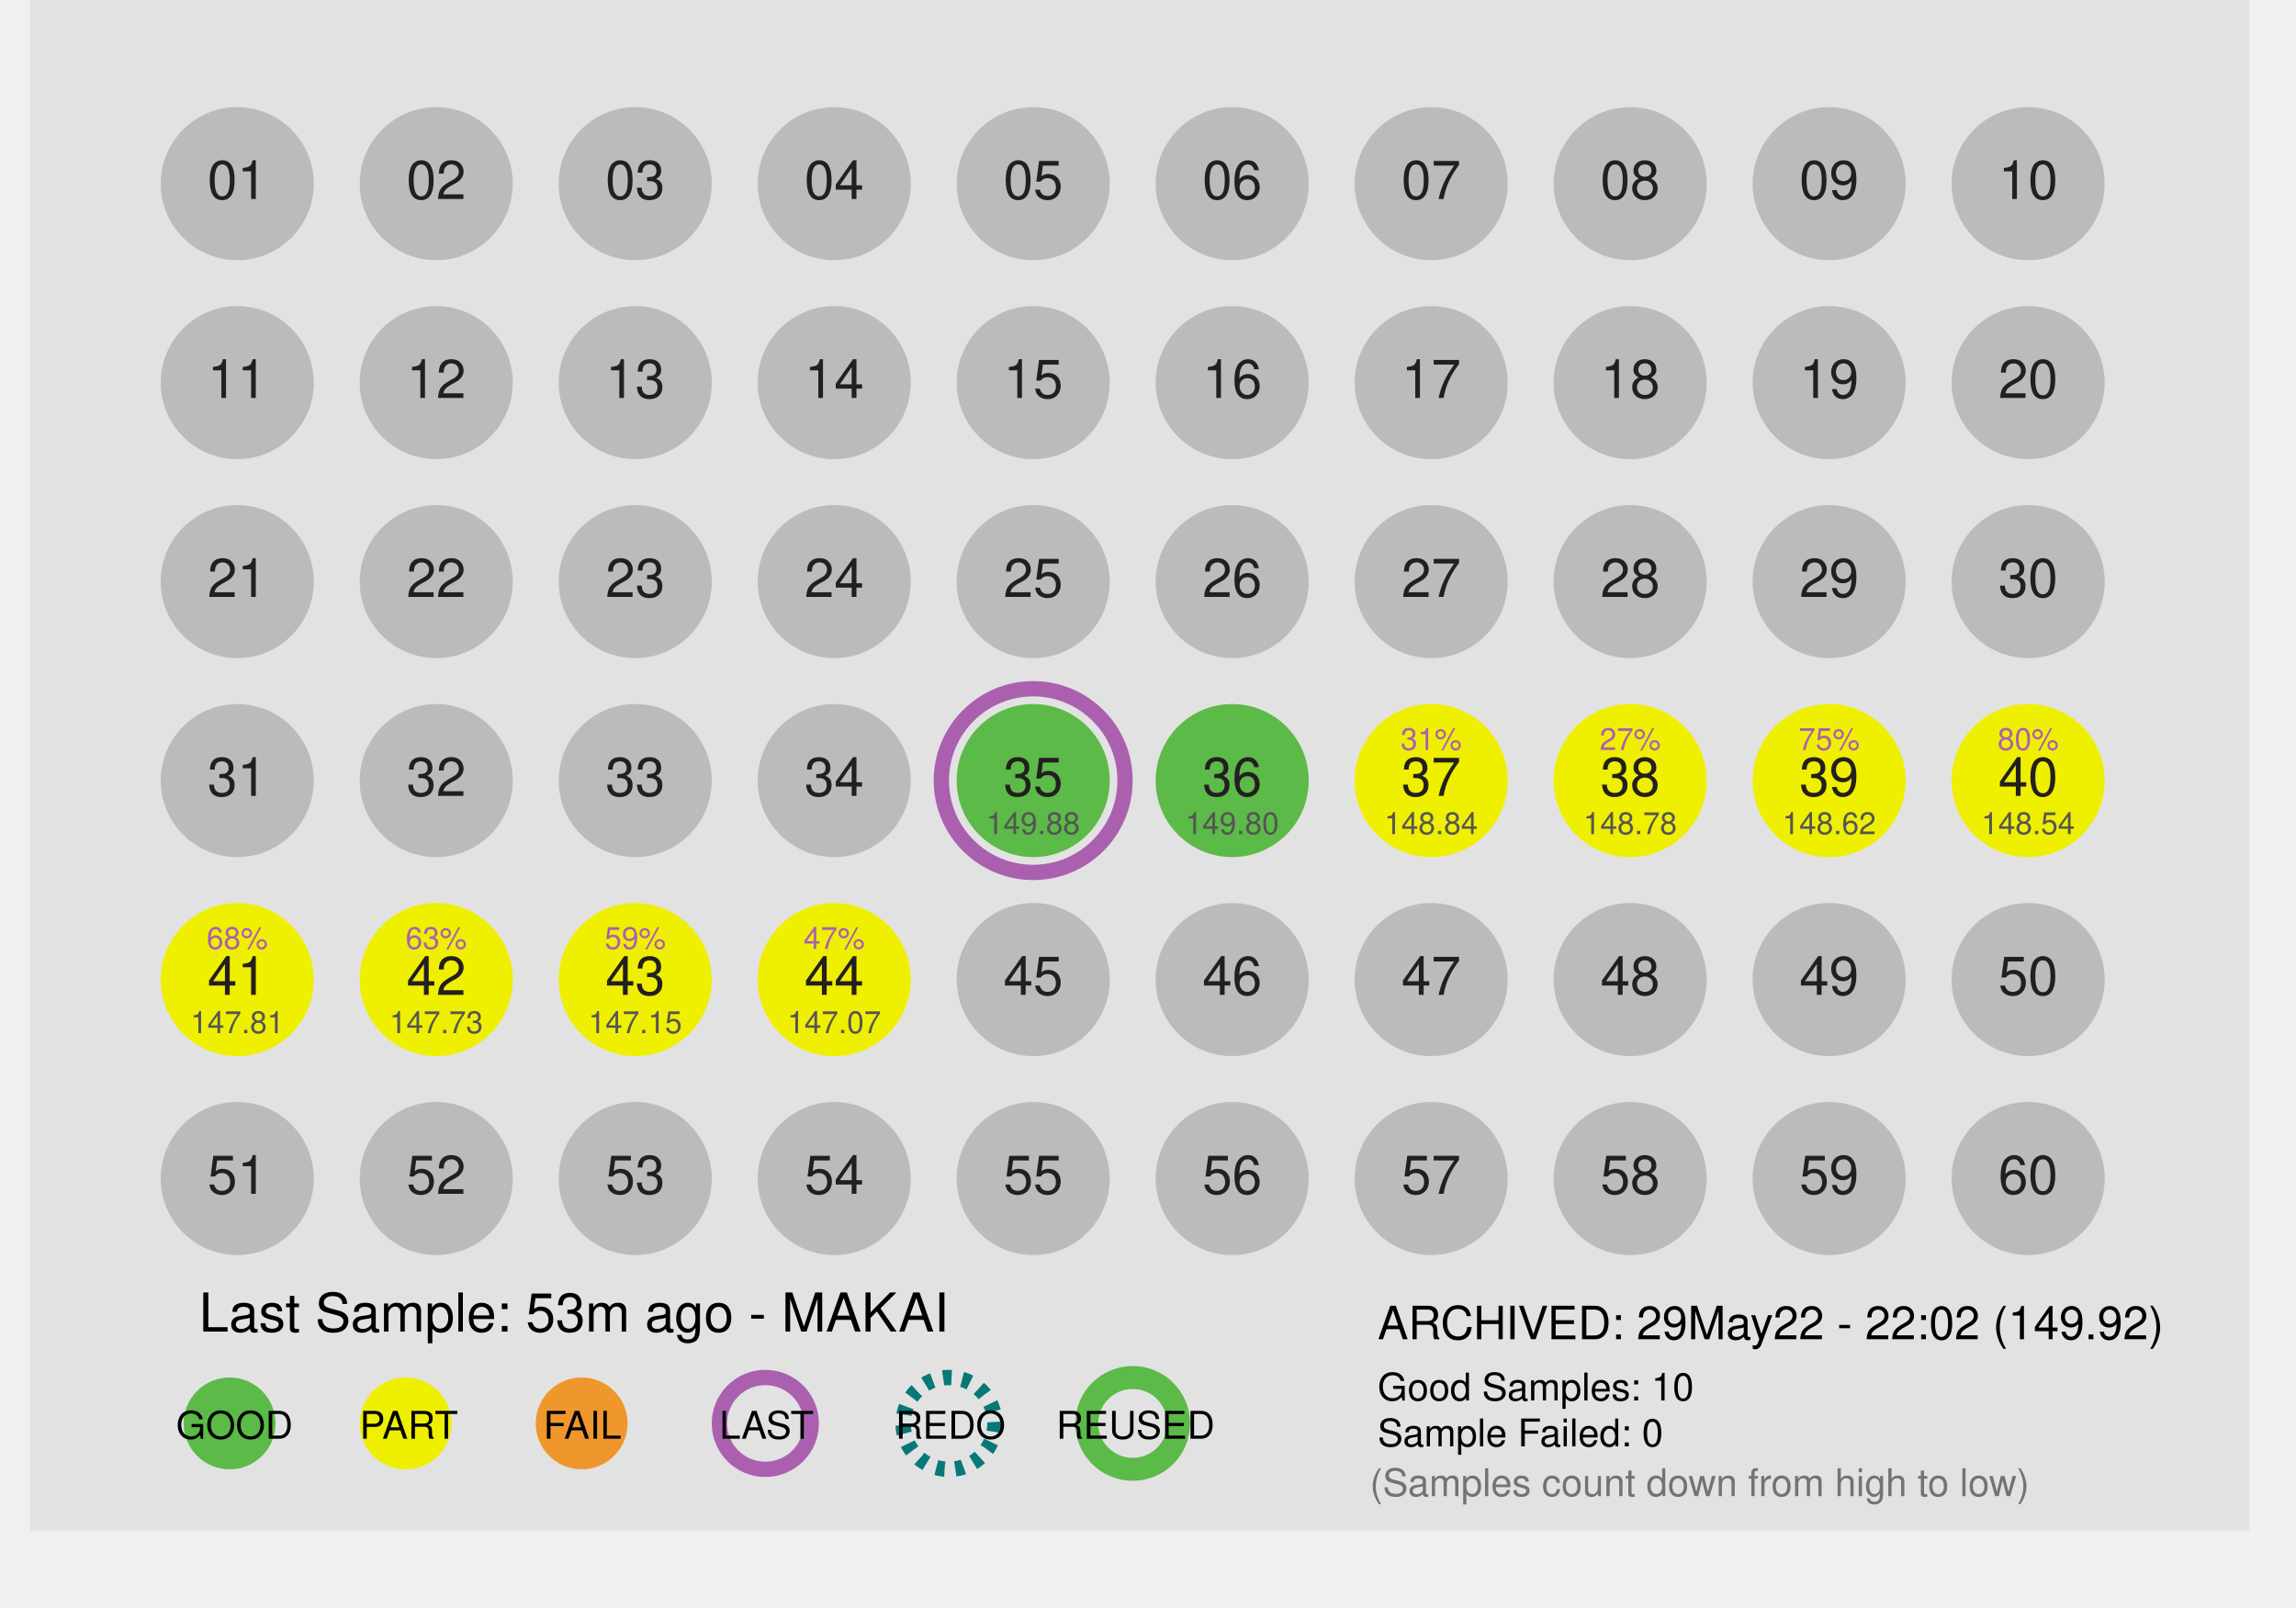
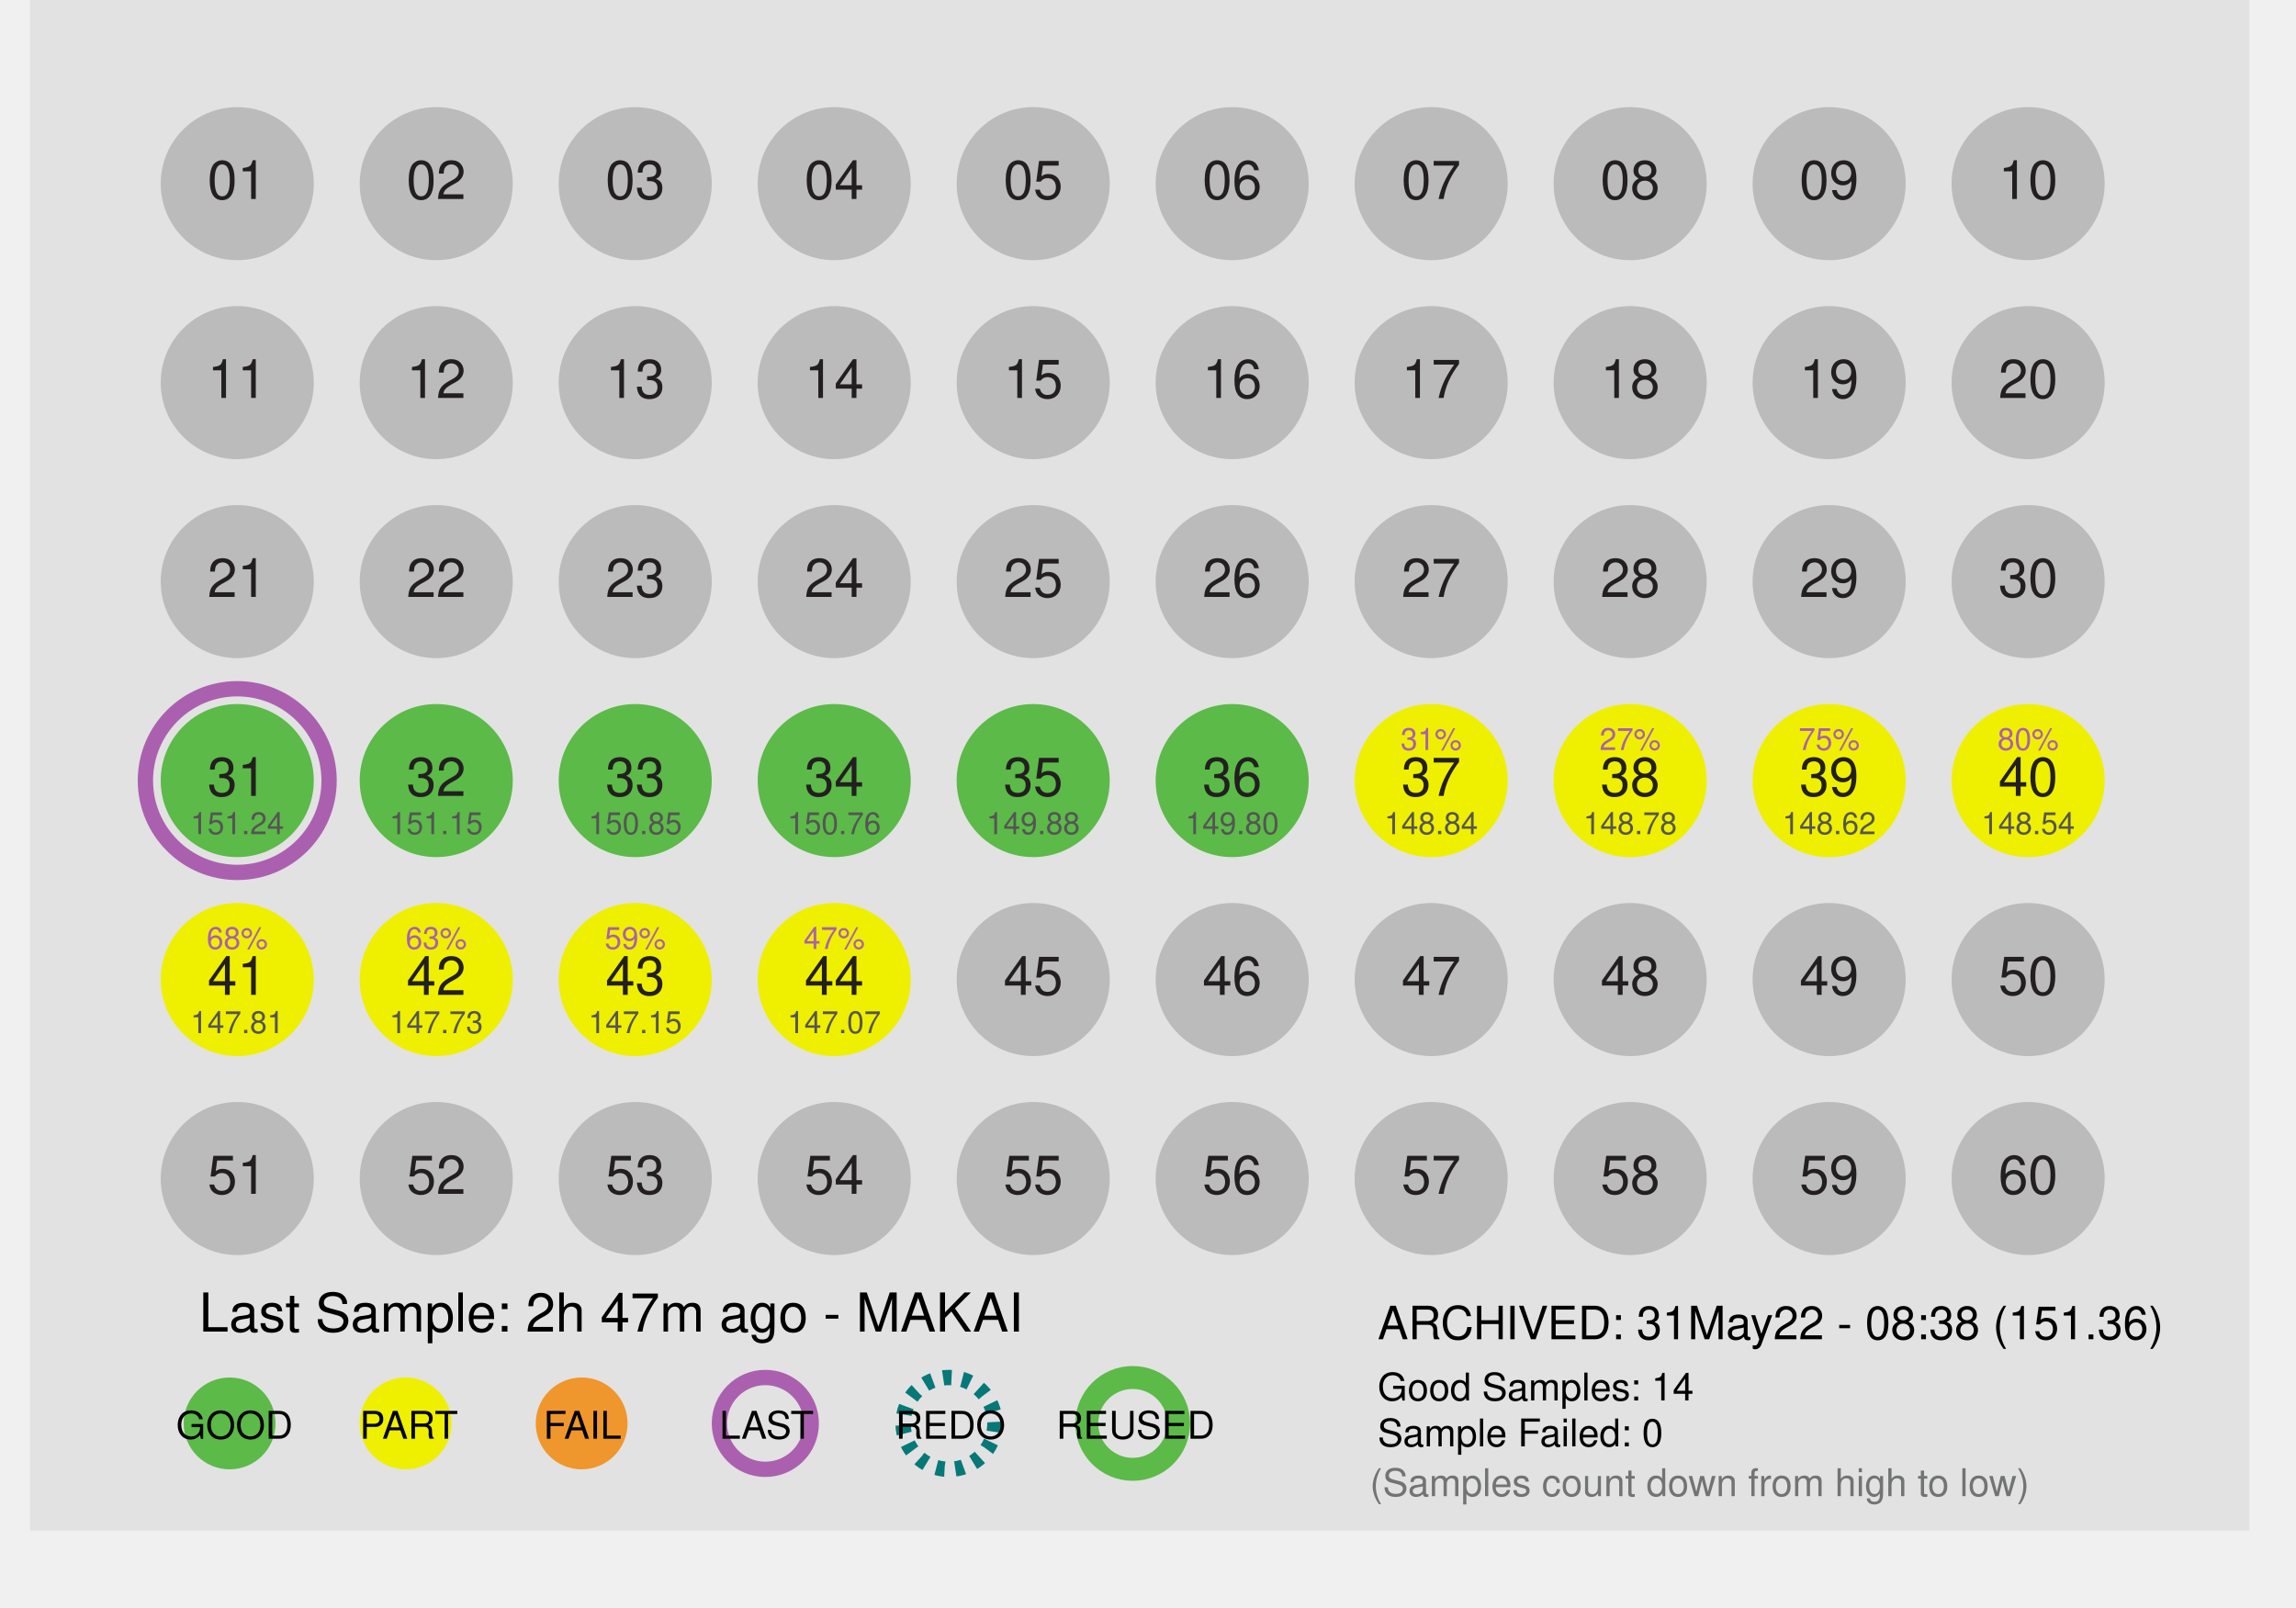
<svg xmlns="http://www.w3.org/2000/svg" id="Layer_1" data-name="Layer 1" x="0px" y="0px" viewBox="0 0 300 210" xml:space="preserve">
  <defs>
    <style>
 .st1 { fill: #dcddde; }
 .st2, .st3 { fill: #fff; }
 .st2 { stroke: #9b509f; }
 .st10, .st2, .st3 { stroke-miterlimit: 10; }
 .st10, .st2 { stroke-width: 2px; }
 .st3 { stroke: #231f20; }
 .st4 { fill: #ef972c; }
 .st5 { fill: #727373; }
 .st6 { fill: #5cba48; }
 .st7, .st8, .st9 { font-size: 7px; }
 .st7, .st8 { fill: #231f20; }
 .te5, .st7, .st9 { font-family: Helvetica; }
 .st8 { font-family: Helvetica-Bold, Helvetica; font-weight: 700; }
 .st9 { fill: #919396; }
 .st10 { fill: none; stroke: #fff; }

 .fill_gray { fill: #bbbbbb; }
 .fill_white { fill: #fff; }
 .stroke_purple { stroke: #ab60af; fill:none; stroke-width: 2px; }
 .stroke_black  { stroke: #000; fill:none; stroke-width: 2px; }
 .stroke_blue  { stroke: #067878; fill:none; stroke-width: 2px; stroke-dasharray:1.1 1.4;}
 .stroke_green  { stroke: #5cba48; fill:none; stroke-width: 3px;}
 .stroke_dash  { stroke-dasharray:1.1 1.4;}
 .stroke_2px { stroke-width: 2px; }
 .stroke_white { fill: none; stroke: #fff; }
 .stroke_none {stroke: none; fill:none};
 .stroke_darkGray { stroke: #231f20; fill: none; stroke-width: 2px;}
 .fill_orange { fill: #ef972c; }
 .fill_yellow { fill: #efef00; }
 .fill_lightgray { fill: #e2e2e2; }
 .thick_orange     { stroke-width:4px; fill:none; stroke: #ef972c; }
 .thick_yellow     { stroke-width:4px; fill:none; stroke: #f7ca0b; }
 .thick_gray       { stroke-width:4px; fill:none; stroke: #bbbbbb; }
 .thick_green      { stroke-width:4px; fill:none; stroke: #5cba48; }
 .fill_green { fill: #5cba48; }
 .font_size4 { font-size: 4px; }
 .font_size5 { font-size: 5px; }
 .font_size6 { font-size: 6px; }
 .font_size7 { font-size: 7px; }
 .font_size9 { font-size: 9px; }
 .fill_red {fill: #e24466; }
 .fill_purple {fill:#ab60af;}
 .fill_darkgray { fill: #555555; }
 .font_helv { font-family: Helvetica; }
 .font_helvBold { font-family: Helvetica-Bold, Helvetica; font-weight: 700; }
 .fill_lightergray { fill: #919396; }
    </style>
  </defs>
  <rect class="fill_lightgray" x="3.91" width="290" height="200" />
  <circle desc="c_big_01" class="stroke_none" cx="31" cy="24" r="12" />
  <circle desc="c_big_02" class="stroke_none" cx="57" cy="24" r="12" />
  <circle desc="c_big_03" class="stroke_none" cx="83" cy="24" r="12" />
  <circle desc="c_big_04" class="stroke_none" cx="109" cy="24" r="12" />
  <circle desc="c_big_05" class="stroke_none" cx="135" cy="24" r="12" />
  <circle desc="c_big_06" class="stroke_none" cx="161" cy="24" r="12" />
  <circle desc="c_big_07" class="stroke_none" cx="187" cy="24" r="12" />
  <circle desc="c_big_08" class="stroke_none" cx="213" cy="24" r="12" />
  <circle desc="c_big_09" class="stroke_none" cx="239" cy="24" r="12" />
  <circle desc="c_big_10" class="stroke_none" cx="265" cy="24" r="12" />
  <circle desc="c_big_11" class="stroke_none" cx="31" cy="50" r="12" />
  <circle desc="c_big_12" class="stroke_none" cx="57" cy="50" r="12" />
  <circle desc="c_big_13" class="stroke_none" cx="83" cy="50" r="12" />
  <circle desc="c_big_14" class="stroke_none" cx="109" cy="50" r="12" />
  <circle desc="c_big_15" class="stroke_none" cx="135" cy="50" r="12" />
  <circle desc="c_big_16" class="stroke_none" cx="161" cy="50" r="12" />
  <circle desc="c_big_17" class="stroke_none" cx="187" cy="50" r="12" />
  <circle desc="c_big_18" class="stroke_none" cx="213" cy="50" r="12" />
  <circle desc="c_big_19" class="stroke_none" cx="239" cy="50" r="12" />
  <circle desc="c_big_20" class="stroke_none" cx="265" cy="50" r="12" />
  <circle desc="c_big_21" class="stroke_none" cx="31" cy="76" r="12" />
  <circle desc="c_big_22" class="stroke_none" cx="57" cy="76" r="12" />
  <circle desc="c_big_23" class="stroke_none" cx="83" cy="76" r="12" />
  <circle desc="c_big_24" class="stroke_none" cx="109" cy="76" r="12" />
  <circle desc="c_big_25" class="stroke_none" cx="135" cy="76" r="12" />
  <circle desc="c_big_26" class="stroke_none" cx="161" cy="76" r="12" />
  <circle desc="c_big_27" class="stroke_none" cx="187" cy="76" r="12" />
  <circle desc="c_big_28" class="stroke_none" cx="213" cy="76" r="12" />
  <circle desc="c_big_29" class="stroke_none" cx="239" cy="76" r="12" />
  <circle desc="c_big_30" class="stroke_none" cx="265" cy="76" r="12" />
-   <circle desc="c_big_31" class="stroke_none" cx="31" cy="102" r="12" />
+   <circle desc="c_big_31" class="stroke_purple" cx="31" cy="102" r="12" />
  <circle desc="c_big_32" class="stroke_none" cx="57" cy="102" r="12" />
  <circle desc="c_big_33" class="stroke_none" cx="83" cy="102" r="12" />
  <circle desc="c_big_34" class="stroke_none" cx="109" cy="102" r="12" />
-   <circle desc="c_big_35" class="stroke_purple" cx="135" cy="102" r="12" />
+   <circle desc="c_big_35" class="stroke_none" cx="135" cy="102" r="12" />
  <circle desc="c_big_36" class="stroke_none" cx="161" cy="102" r="12" />
  <circle desc="c_big_37" class="stroke_none" cx="187" cy="102" r="12" />
  <circle desc="c_big_38" class="stroke_none" cx="213" cy="102" r="12" />
  <circle desc="c_big_39" class="stroke_none" cx="239" cy="102" r="12" />
  <circle desc="c_big_40" class="stroke_none" cx="265" cy="102" r="12" />
  <circle desc="c_big_41" class="stroke_none" cx="31" cy="128" r="12" />
  <circle desc="c_big_42" class="stroke_none" cx="57" cy="128" r="12" />
  <circle desc="c_big_43" class="stroke_none" cx="83" cy="128" r="12" />
  <circle desc="c_big_44" class="stroke_none" cx="109" cy="128" r="12" />
  <circle desc="c_big_45" class="stroke_none" cx="135" cy="128" r="12" />
  <circle desc="c_big_46" class="stroke_none" cx="161" cy="128" r="12" />
  <circle desc="c_big_47" class="stroke_none" cx="187" cy="128" r="12" />
  <circle desc="c_big_48" class="stroke_none" cx="213" cy="128" r="12" />
  <circle desc="c_big_49" class="stroke_none" cx="239" cy="128" r="12" />
  <circle desc="c_big_50" class="stroke_none" cx="265" cy="128" r="12" />
  <circle desc="c_big_51" class="stroke_none" cx="31" cy="154" r="12" />
  <circle desc="c_big_52" class="stroke_none" cx="57" cy="154" r="12" />
  <circle desc="c_big_53" class="stroke_none" cx="83" cy="154" r="12" />
  <circle desc="c_big_54" class="stroke_none" cx="109" cy="154" r="12" />
  <circle desc="c_big_55" class="stroke_none" cx="135" cy="154" r="12" />
  <circle desc="c_big_56" class="stroke_none" cx="161" cy="154" r="12" />
  <circle desc="c_big_57" class="stroke_none" cx="187" cy="154" r="12" />
  <circle desc="c_big_58" class="stroke_none" cx="213" cy="154" r="12" />
  <circle desc="c_big_59" class="stroke_none" cx="239" cy="154" r="12" />
  <circle desc="c_big_60" class="stroke_none" cx="265" cy="154" r="12" />
  <circle desc="c_small_01" class="fill_gray" cx="31" cy="24" r="10" />
  <circle desc="c_small_02" class="fill_gray" cx="57" cy="24" r="10" />
  <circle desc="c_small_03" class="fill_gray" cx="83" cy="24" r="10" />
  <circle desc="c_small_04" class="fill_gray" cx="109" cy="24" r="10" />
  <circle desc="c_small_05" class="fill_gray" cx="135" cy="24" r="10" />
  <circle desc="c_small_06" class="fill_gray" cx="161" cy="24" r="10" />
  <circle desc="c_small_07" class="fill_gray" cx="187" cy="24" r="10" />
  <circle desc="c_small_08" class="fill_gray" cx="213" cy="24" r="10" />
  <circle desc="c_small_09" class="fill_gray" cx="239" cy="24" r="10" />
  <circle desc="c_small_10" class="fill_gray" cx="265" cy="24" r="10" />
  <circle desc="c_small_11" class="fill_gray" cx="31" cy="50" r="10" />
  <circle desc="c_small_12" class="fill_gray" cx="57" cy="50" r="10" />
  <circle desc="c_small_13" class="fill_gray" cx="83" cy="50" r="10" />
  <circle desc="c_small_14" class="fill_gray" cx="109" cy="50" r="10" />
  <circle desc="c_small_15" class="fill_gray" cx="135" cy="50" r="10" />
  <circle desc="c_small_16" class="fill_gray" cx="161" cy="50" r="10" />
  <circle desc="c_small_17" class="fill_gray" cx="187" cy="50" r="10" />
  <circle desc="c_small_18" class="fill_gray" cx="213" cy="50" r="10" />
  <circle desc="c_small_19" class="fill_gray" cx="239" cy="50" r="10" />
  <circle desc="c_small_20" class="fill_gray" cx="265" cy="50" r="10" />
  <circle desc="c_small_21" class="fill_gray" cx="31" cy="76" r="10" />
  <circle desc="c_small_22" class="fill_gray" cx="57" cy="76" r="10" />
  <circle desc="c_small_23" class="fill_gray" cx="83" cy="76" r="10" />
  <circle desc="c_small_24" class="fill_gray" cx="109" cy="76" r="10" />
  <circle desc="c_small_25" class="fill_gray" cx="135" cy="76" r="10" />
  <circle desc="c_small_26" class="fill_gray" cx="161" cy="76" r="10" />
  <circle desc="c_small_27" class="fill_gray" cx="187" cy="76" r="10" />
  <circle desc="c_small_28" class="fill_gray" cx="213" cy="76" r="10" />
  <circle desc="c_small_29" class="fill_gray" cx="239" cy="76" r="10" />
  <circle desc="c_small_30" class="fill_gray" cx="265" cy="76" r="10" />
-   <circle desc="c_small_31" class="fill_gray" cx="31" cy="102" r="10" />
-   <circle desc="c_small_32" class="fill_gray" cx="57" cy="102" r="10" />
-   <circle desc="c_small_33" class="fill_gray" cx="83" cy="102" r="10" />
-   <circle desc="c_small_34" class="fill_gray" cx="109" cy="102" r="10" />
+   <circle desc="c_small_31" class="fill_green" cx="31" cy="102" r="10" />
+   <circle desc="c_small_32" class="fill_green" cx="57" cy="102" r="10" />
+   <circle desc="c_small_33" class="fill_green" cx="83" cy="102" r="10" />
+   <circle desc="c_small_34" class="fill_green" cx="109" cy="102" r="10" />
  <circle desc="c_small_35" class="fill_green" cx="135" cy="102" r="10" />
  <circle desc="c_small_36" class="fill_green" cx="161" cy="102" r="10" />
  <circle desc="c_small_37" class="fill_yellow" cx="187" cy="102" r="10" />
  <circle desc="c_small_38" class="fill_yellow" cx="213" cy="102" r="10" />
  <circle desc="c_small_39" class="fill_yellow" cx="239" cy="102" r="10" />
  <circle desc="c_small_40" class="fill_yellow" cx="265" cy="102" r="10" />
  <circle desc="c_small_41" class="fill_yellow" cx="31" cy="128" r="10" />
  <circle desc="c_small_42" class="fill_yellow" cx="57" cy="128" r="10" />
  <circle desc="c_small_43" class="fill_yellow" cx="83" cy="128" r="10" />
  <circle desc="c_small_44" class="fill_yellow" cx="109" cy="128" r="10" />
  <circle desc="c_small_45" class="fill_gray" cx="135" cy="128" r="10" />
  <circle desc="c_small_46" class="fill_gray" cx="161" cy="128" r="10" />
  <circle desc="c_small_47" class="fill_gray" cx="187" cy="128" r="10" />
  <circle desc="c_small_48" class="fill_gray" cx="213" cy="128" r="10" />
  <circle desc="c_small_49" class="fill_gray" cx="239" cy="128" r="10" />
  <circle desc="c_small_50" class="fill_gray" cx="265" cy="128" r="10" />
  <circle desc="c_small_51" class="fill_gray" cx="31" cy="154" r="10" />
  <circle desc="c_small_52" class="fill_gray" cx="57" cy="154" r="10" />
  <circle desc="c_small_53" class="fill_gray" cx="83" cy="154" r="10" />
  <circle desc="c_small_54" class="fill_gray" cx="109" cy="154" r="10" />
  <circle desc="c_small_55" class="fill_gray" cx="135" cy="154" r="10" />
  <circle desc="c_small_56" class="fill_gray" cx="161" cy="154" r="10" />
  <circle desc="c_small_57" class="fill_gray" cx="187" cy="154" r="10" />
  <circle desc="c_small_58" class="fill_gray" cx="213" cy="154" r="10" />
  <circle desc="c_small_59" class="fill_gray" cx="239" cy="154" r="10" />
  <circle desc="c_small_60" class="fill_gray" cx="265" cy="154" r="10" />
  <text desc="t_label_01" class="st7" text-anchor="middle" transform="translate(31 26)">01</text>
  <text desc="t_label_02" class="st7" text-anchor="middle" transform="translate(57 26)">02</text>
  <text desc="t_label_03" class="st7" text-anchor="middle" transform="translate(83 26)">03</text>
  <text desc="t_label_04" class="st7" text-anchor="middle" transform="translate(109 26)">04</text>
  <text desc="t_label_05" class="st7" text-anchor="middle" transform="translate(135 26)">05</text>
  <text desc="t_label_06" class="st7" text-anchor="middle" transform="translate(161 26)">06</text>
  <text desc="t_label_07" class="st7" text-anchor="middle" transform="translate(187 26)">07</text>
  <text desc="t_label_08" class="st7" text-anchor="middle" transform="translate(213 26)">08</text>
  <text desc="t_label_09" class="st7" text-anchor="middle" transform="translate(239 26)">09</text>
  <text desc="t_label_10" class="st7" text-anchor="middle" transform="translate(265 26)">10</text>
  <text desc="t_label_11" class="st7" text-anchor="middle" transform="translate(31 52)">11</text>
  <text desc="t_label_12" class="st7" text-anchor="middle" transform="translate(57 52)">12</text>
  <text desc="t_label_13" class="st7" text-anchor="middle" transform="translate(83 52)">13</text>
  <text desc="t_label_14" class="st7" text-anchor="middle" transform="translate(109 52)">14</text>
  <text desc="t_label_15" class="st7" text-anchor="middle" transform="translate(135 52)">15</text>
  <text desc="t_label_16" class="st7" text-anchor="middle" transform="translate(161 52)">16</text>
  <text desc="t_label_17" class="st7" text-anchor="middle" transform="translate(187 52)">17</text>
  <text desc="t_label_18" class="st7" text-anchor="middle" transform="translate(213 52)">18</text>
  <text desc="t_label_19" class="st7" text-anchor="middle" transform="translate(239 52)">19</text>
  <text desc="t_label_20" class="st7" text-anchor="middle" transform="translate(265 52)">20</text>
  <text desc="t_label_21" class="st7" text-anchor="middle" transform="translate(31 78)">21</text>
  <text desc="t_label_22" class="st7" text-anchor="middle" transform="translate(57 78)">22</text>
  <text desc="t_label_23" class="st7" text-anchor="middle" transform="translate(83 78)">23</text>
  <text desc="t_label_24" class="st7" text-anchor="middle" transform="translate(109 78)">24</text>
  <text desc="t_label_25" class="st7" text-anchor="middle" transform="translate(135 78)">25</text>
  <text desc="t_label_26" class="st7" text-anchor="middle" transform="translate(161 78)">26</text>
  <text desc="t_label_27" class="st7" text-anchor="middle" transform="translate(187 78)">27</text>
  <text desc="t_label_28" class="st7" text-anchor="middle" transform="translate(213 78)">28</text>
  <text desc="t_label_29" class="st7" text-anchor="middle" transform="translate(239 78)">29</text>
  <text desc="t_label_30" class="st7" text-anchor="middle" transform="translate(265 78)">30</text>
  <text desc="t_label_31" class="st7" text-anchor="middle" transform="translate(31 104)">31</text>
  <text desc="t_label_32" class="st7" text-anchor="middle" transform="translate(57 104)">32</text>
  <text desc="t_label_33" class="st7" text-anchor="middle" transform="translate(83 104)">33</text>
  <text desc="t_label_34" class="st7" text-anchor="middle" transform="translate(109 104)">34</text>
  <text desc="t_label_35" class="st7" text-anchor="middle" transform="translate(135 104)">35</text>
  <text desc="t_label_36" class="st7" text-anchor="middle" transform="translate(161 104)">36</text>
  <text desc="t_label_37" class="st7" text-anchor="middle" transform="translate(187 104)">37</text>
  <text desc="t_label_38" class="st7" text-anchor="middle" transform="translate(213 104)">38</text>
  <text desc="t_label_39" class="st7" text-anchor="middle" transform="translate(239 104)">39</text>
  <text desc="t_label_40" class="st7" text-anchor="middle" transform="translate(265 104)">40</text>
  <text desc="t_label_41" class="st7" text-anchor="middle" transform="translate(31 130)">41</text>
  <text desc="t_label_42" class="st7" text-anchor="middle" transform="translate(57 130)">42</text>
  <text desc="t_label_43" class="st7" text-anchor="middle" transform="translate(83 130)">43</text>
  <text desc="t_label_44" class="st7" text-anchor="middle" transform="translate(109 130)">44</text>
  <text desc="t_label_45" class="st7" text-anchor="middle" transform="translate(135 130)">45</text>
  <text desc="t_label_46" class="st7" text-anchor="middle" transform="translate(161 130)">46</text>
  <text desc="t_label_47" class="st7" text-anchor="middle" transform="translate(187 130)">47</text>
  <text desc="t_label_48" class="st7" text-anchor="middle" transform="translate(213 130)">48</text>
  <text desc="t_label_49" class="st7" text-anchor="middle" transform="translate(239 130)">49</text>
  <text desc="t_label_50" class="st7" text-anchor="middle" transform="translate(265 130)">50</text>
  <text desc="t_label_51" class="st7" text-anchor="middle" transform="translate(31 156)">51</text>
  <text desc="t_label_52" class="st7" text-anchor="middle" transform="translate(57 156)">52</text>
  <text desc="t_label_53" class="st7" text-anchor="middle" transform="translate(83 156)">53</text>
  <text desc="t_label_54" class="st7" text-anchor="middle" transform="translate(109 156)">54</text>
  <text desc="t_label_55" class="st7" text-anchor="middle" transform="translate(135 156)">55</text>
  <text desc="t_label_56" class="st7" text-anchor="middle" transform="translate(161 156)">56</text>
  <text desc="t_label_57" class="st7" text-anchor="middle" transform="translate(187 156)">57</text>
  <text desc="t_label_58" class="st7" text-anchor="middle" transform="translate(213 156)">58</text>
  <text desc="t_label_59" class="st7" text-anchor="middle" transform="translate(239 156)">59</text>
  <text desc="t_label_60" class="st7" text-anchor="middle" transform="translate(265 156)">60</text>
  <text desc="pct_label_01" text-anchor="middle" class="te5 font_size4 fill_purple" transform="translate(31 20)" />
  <text desc="pct_label_02" text-anchor="middle" class="te5 font_size4 fill_purple" transform="translate(57 20)" />
  <text desc="pct_label_03" text-anchor="middle" class="te5 font_size4 fill_purple" transform="translate(83 20)" />
  <text desc="pct_label_04" text-anchor="middle" class="te5 font_size4 fill_purple" transform="translate(109 20)" />
  <text desc="pct_label_05" text-anchor="middle" class="te5 font_size4 fill_purple" transform="translate(135 20)" />
  <text desc="pct_label_06" text-anchor="middle" class="te5 font_size4 fill_purple" transform="translate(161 20)" />
  <text desc="pct_label_07" text-anchor="middle" class="te5 font_size4 fill_purple" transform="translate(187 20)" />
  <text desc="pct_label_08" text-anchor="middle" class="te5 font_size4 fill_purple" transform="translate(213 20)" />
  <text desc="pct_label_09" text-anchor="middle" class="te5 font_size4 fill_purple" transform="translate(239 20)" />
  <text desc="pct_label_10" text-anchor="middle" class="te5 font_size4 fill_purple" transform="translate(265 20)" />
  <text desc="pct_label_11" text-anchor="middle" class="te5 font_size4 fill_purple" transform="translate(31 46)" />
  <text desc="pct_label_12" text-anchor="middle" class="te5 font_size4 fill_purple" transform="translate(57 46)" />
  <text desc="pct_label_13" text-anchor="middle" class="te5 font_size4 fill_purple" transform="translate(83 46)" />
  <text desc="pct_label_14" text-anchor="middle" class="te5 font_size4 fill_purple" transform="translate(109 46)" />
  <text desc="pct_label_15" text-anchor="middle" class="te5 font_size4 fill_purple" transform="translate(135 46)" />
  <text desc="pct_label_16" text-anchor="middle" class="te5 font_size4 fill_purple" transform="translate(161 46)" />
  <text desc="pct_label_17" text-anchor="middle" class="te5 font_size4 fill_purple" transform="translate(187 46)" />
  <text desc="pct_label_18" text-anchor="middle" class="te5 font_size4 fill_purple" transform="translate(213 46)" />
  <text desc="pct_label_19" text-anchor="middle" class="te5 font_size4 fill_purple" transform="translate(239 46)" />
  <text desc="pct_label_20" text-anchor="middle" class="te5 font_size4 fill_purple" transform="translate(265 46)" />
  <text desc="pct_label_21" text-anchor="middle" class="te5 font_size4 fill_purple" transform="translate(31 72)" />
  <text desc="pct_label_22" text-anchor="middle" class="te5 font_size4 fill_purple" transform="translate(57 72)" />
  <text desc="pct_label_23" text-anchor="middle" class="te5 font_size4 fill_purple" transform="translate(83 72)" />
  <text desc="pct_label_24" text-anchor="middle" class="te5 font_size4 fill_purple" transform="translate(109 72)" />
  <text desc="pct_label_25" text-anchor="middle" class="te5 font_size4 fill_purple" transform="translate(135 72)" />
  <text desc="pct_label_26" text-anchor="middle" class="te5 font_size4 fill_purple" transform="translate(161 72)" />
  <text desc="pct_label_27" text-anchor="middle" class="te5 font_size4 fill_purple" transform="translate(187 72)" />
  <text desc="pct_label_28" text-anchor="middle" class="te5 font_size4 fill_purple" transform="translate(213 72)" />
  <text desc="pct_label_29" text-anchor="middle" class="te5 font_size4 fill_purple" transform="translate(239 72)" />
  <text desc="pct_label_30" text-anchor="middle" class="te5 font_size4 fill_purple" transform="translate(265 72)" />
  <text desc="pct_label_31" text-anchor="middle" class="te5 font_size4 fill_purple" transform="translate(31 98)" />
  <text desc="pct_label_32" text-anchor="middle" class="te5 font_size4 fill_purple" transform="translate(57 98)" />
  <text desc="pct_label_33" text-anchor="middle" class="te5 font_size4 fill_purple" transform="translate(83 98)" />
  <text desc="pct_label_34" text-anchor="middle" class="te5 font_size4 fill_purple" transform="translate(109 98)" />
  <text desc="pct_label_35" text-anchor="middle" class="te5 font_size4 fill_purple" transform="translate(135 98)" />
  <text desc="pct_label_36" text-anchor="middle" class="te5 font_size4 fill_purple" transform="translate(161 98)" />
  <text desc="pct_label_37" text-anchor="middle" class="te5 font_size4 fill_purple" transform="translate(187 98)">31%</text>
  <text desc="pct_label_38" text-anchor="middle" class="te5 font_size4 fill_purple" transform="translate(213 98)">27%</text>
  <text desc="pct_label_39" text-anchor="middle" class="te5 font_size4 fill_purple" transform="translate(239 98)">75%</text>
  <text desc="pct_label_40" text-anchor="middle" class="te5 font_size4 fill_purple" transform="translate(265 98)">80%</text>
  <text desc="pct_label_41" text-anchor="middle" class="te5 font_size4 fill_purple" transform="translate(31 124)">68%</text>
  <text desc="pct_label_42" text-anchor="middle" class="te5 font_size4 fill_purple" transform="translate(57 124)">63%</text>
  <text desc="pct_label_43" text-anchor="middle" class="te5 font_size4 fill_purple" transform="translate(83 124)">59%</text>
  <text desc="pct_label_44" text-anchor="middle" class="te5 font_size4 fill_purple" transform="translate(109 124)">47%</text>
  <text desc="pct_label_45" text-anchor="middle" class="te5 font_size4 fill_purple" transform="translate(135 124)" />
  <text desc="pct_label_46" text-anchor="middle" class="te5 font_size4 fill_purple" transform="translate(161 124)" />
  <text desc="pct_label_47" text-anchor="middle" class="te5 font_size4 fill_purple" transform="translate(187 124)" />
  <text desc="pct_label_48" text-anchor="middle" class="te5 font_size4 fill_purple" transform="translate(213 124)" />
  <text desc="pct_label_49" text-anchor="middle" class="te5 font_size4 fill_purple" transform="translate(239 124)" />
  <text desc="pct_label_50" text-anchor="middle" class="te5 font_size4 fill_purple" transform="translate(265 124)" />
  <text desc="pct_label_51" text-anchor="middle" class="te5 font_size4 fill_purple" transform="translate(31 150)" />
  <text desc="pct_label_52" text-anchor="middle" class="te5 font_size4 fill_purple" transform="translate(57 150)" />
  <text desc="pct_label_53" text-anchor="middle" class="te5 font_size4 fill_purple" transform="translate(83 150)" />
  <text desc="pct_label_54" text-anchor="middle" class="te5 font_size4 fill_purple" transform="translate(109 150)" />
  <text desc="pct_label_55" text-anchor="middle" class="te5 font_size4 fill_purple" transform="translate(135 150)" />
  <text desc="pct_label_56" text-anchor="middle" class="te5 font_size4 fill_purple" transform="translate(161 150)" />
  <text desc="pct_label_57" text-anchor="middle" class="te5 font_size4 fill_purple" transform="translate(187 150)" />
  <text desc="pct_label_58" text-anchor="middle" class="te5 font_size4 fill_purple" transform="translate(213 150)" />
  <text desc="pct_label_59" text-anchor="middle" class="te5 font_size4 fill_purple" transform="translate(239 150)" />
  <text desc="pct_label_60" text-anchor="middle" class="te5 font_size4 fill_purple" transform="translate(265 150)" />
  <text desc="time_label_01" text-anchor="middle" class="te5 font_size4 fill_darkgray" transform="translate(31 31)" />
  <text desc="time_label_02" text-anchor="middle" class="te5 font_size4 fill_darkgray" transform="translate(57 31)" />
  <text desc="time_label_03" text-anchor="middle" class="te5 font_size4 fill_darkgray" transform="translate(83 31)" />
  <text desc="time_label_04" text-anchor="middle" class="te5 font_size4 fill_darkgray" transform="translate(109 31)" />
  <text desc="time_label_05" text-anchor="middle" class="te5 font_size4 fill_darkgray" transform="translate(135 31)" />
  <text desc="time_label_06" text-anchor="middle" class="te5 font_size4 fill_darkgray" transform="translate(161 31)" />
  <text desc="time_label_07" text-anchor="middle" class="te5 font_size4 fill_darkgray" transform="translate(187 31)" />
  <text desc="time_label_08" text-anchor="middle" class="te5 font_size4 fill_darkgray" transform="translate(213 31)" />
  <text desc="time_label_09" text-anchor="middle" class="te5 font_size4 fill_darkgray" transform="translate(239 31)" />
  <text desc="time_label_10" text-anchor="middle" class="te5 font_size4 fill_darkgray" transform="translate(265 31)" />
  <text desc="time_label_11" text-anchor="middle" class="te5 font_size4 fill_darkgray" transform="translate(31 57)" />
  <text desc="time_label_12" text-anchor="middle" class="te5 font_size4 fill_darkgray" transform="translate(57 57)" />
  <text desc="time_label_13" text-anchor="middle" class="te5 font_size4 fill_darkgray" transform="translate(83 57)" />
  <text desc="time_label_14" text-anchor="middle" class="te5 font_size4 fill_darkgray" transform="translate(109 57)" />
  <text desc="time_label_15" text-anchor="middle" class="te5 font_size4 fill_darkgray" transform="translate(135 57)" />
  <text desc="time_label_16" text-anchor="middle" class="te5 font_size4 fill_darkgray" transform="translate(161 57)" />
  <text desc="time_label_17" text-anchor="middle" class="te5 font_size4 fill_darkgray" transform="translate(187 57)" />
  <text desc="time_label_18" text-anchor="middle" class="te5 font_size4 fill_darkgray" transform="translate(213 57)" />
  <text desc="time_label_19" text-anchor="middle" class="te5 font_size4 fill_darkgray" transform="translate(239 57)" />
  <text desc="time_label_20" text-anchor="middle" class="te5 font_size4 fill_darkgray" transform="translate(265 57)" />
  <text desc="time_label_21" text-anchor="middle" class="te5 font_size4 fill_darkgray" transform="translate(31 83)" />
  <text desc="time_label_22" text-anchor="middle" class="te5 font_size4 fill_darkgray" transform="translate(57 83)" />
  <text desc="time_label_23" text-anchor="middle" class="te5 font_size4 fill_darkgray" transform="translate(83 83)" />
  <text desc="time_label_24" text-anchor="middle" class="te5 font_size4 fill_darkgray" transform="translate(109 83)" />
  <text desc="time_label_25" text-anchor="middle" class="te5 font_size4 fill_darkgray" transform="translate(135 83)" />
  <text desc="time_label_26" text-anchor="middle" class="te5 font_size4 fill_darkgray" transform="translate(161 83)" />
  <text desc="time_label_27" text-anchor="middle" class="te5 font_size4 fill_darkgray" transform="translate(187 83)" />
  <text desc="time_label_28" text-anchor="middle" class="te5 font_size4 fill_darkgray" transform="translate(213 83)" />
  <text desc="time_label_29" text-anchor="middle" class="te5 font_size4 fill_darkgray" transform="translate(239 83)" />
  <text desc="time_label_30" text-anchor="middle" class="te5 font_size4 fill_darkgray" transform="translate(265 83)" />
-   <text desc="time_label_31" text-anchor="middle" class="te5 font_size4 fill_darkgray" transform="translate(31 109)" />
-   <text desc="time_label_32" text-anchor="middle" class="te5 font_size4 fill_darkgray" transform="translate(57 109)" />
-   <text desc="time_label_33" text-anchor="middle" class="te5 font_size4 fill_darkgray" transform="translate(83 109)" />
-   <text desc="time_label_34" text-anchor="middle" class="te5 font_size4 fill_darkgray" transform="translate(109 109)" />
+   <text desc="time_label_31" text-anchor="middle" class="te5 font_size4 fill_darkgray" transform="translate(31 109)">151.24</text>
+   <text desc="time_label_32" text-anchor="middle" class="te5 font_size4 fill_darkgray" transform="translate(57 109)">151.15</text>
+   <text desc="time_label_33" text-anchor="middle" class="te5 font_size4 fill_darkgray" transform="translate(83 109)">150.85</text>
+   <text desc="time_label_34" text-anchor="middle" class="te5 font_size4 fill_darkgray" transform="translate(109 109)">150.76</text>
  <text desc="time_label_35" text-anchor="middle" class="te5 font_size4 fill_darkgray" transform="translate(135 109)">149.88</text>
  <text desc="time_label_36" text-anchor="middle" class="te5 font_size4 fill_darkgray" transform="translate(161 109)">149.80</text>
  <text desc="time_label_37" text-anchor="middle" class="te5 font_size4 fill_darkgray" transform="translate(187 109)">148.84</text>
  <text desc="time_label_38" text-anchor="middle" class="te5 font_size4 fill_darkgray" transform="translate(213 109)">148.78</text>
  <text desc="time_label_39" text-anchor="middle" class="te5 font_size4 fill_darkgray" transform="translate(239 109)">148.62</text>
  <text desc="time_label_40" text-anchor="middle" class="te5 font_size4 fill_darkgray" transform="translate(265 109)">148.54</text>
  <text desc="time_label_41" text-anchor="middle" class="te5 font_size4 fill_darkgray" transform="translate(31 135)">147.81</text>
  <text desc="time_label_42" text-anchor="middle" class="te5 font_size4 fill_darkgray" transform="translate(57 135)">147.73</text>
  <text desc="time_label_43" text-anchor="middle" class="te5 font_size4 fill_darkgray" transform="translate(83 135)">147.15</text>
  <text desc="time_label_44" text-anchor="middle" class="te5 font_size4 fill_darkgray" transform="translate(109 135)">147.07</text>
  <text desc="time_label_45" text-anchor="middle" class="te5 font_size4 fill_darkgray" transform="translate(135 135)" />
  <text desc="time_label_46" text-anchor="middle" class="te5 font_size4 fill_darkgray" transform="translate(161 135)" />
  <text desc="time_label_47" text-anchor="middle" class="te5 font_size4 fill_darkgray" transform="translate(187 135)" />
  <text desc="time_label_48" text-anchor="middle" class="te5 font_size4 fill_darkgray" transform="translate(213 135)" />
  <text desc="time_label_49" text-anchor="middle" class="te5 font_size4 fill_darkgray" transform="translate(239 135)" />
  <text desc="time_label_50" text-anchor="middle" class="te5 font_size4 fill_darkgray" transform="translate(265 135)" />
  <text desc="time_label_51" text-anchor="middle" class="te5 font_size4 fill_darkgray" transform="translate(31 161)" />
  <text desc="time_label_52" text-anchor="middle" class="te5 font_size4 fill_darkgray" transform="translate(57 161)" />
  <text desc="time_label_53" text-anchor="middle" class="te5 font_size4 fill_darkgray" transform="translate(83 161)" />
  <text desc="time_label_54" text-anchor="middle" class="te5 font_size4 fill_darkgray" transform="translate(109 161)" />
  <text desc="time_label_55" text-anchor="middle" class="te5 font_size4 fill_darkgray" transform="translate(135 161)" />
  <text desc="time_label_56" text-anchor="middle" class="te5 font_size4 fill_darkgray" transform="translate(161 161)" />
  <text desc="time_label_57" text-anchor="middle" class="te5 font_size4 fill_darkgray" transform="translate(187 161)" />
  <text desc="time_label_58" text-anchor="middle" class="te5 font_size4 fill_darkgray" transform="translate(213 161)" />
  <text desc="time_label_59" text-anchor="middle" class="te5 font_size4 fill_darkgray" transform="translate(239 161)" />
  <text desc="time_label_60" text-anchor="middle" class="te5 font_size4 fill_darkgray" transform="translate(265 161)" />
-   <text class="font_helv font_size7" transform="translate(26 174)">Last Sample: 53m ago - MAKAI</text>
-   <text class="font_helv font_size6" transform="translate(180 175)">ARCHIVED: 29May22 - 22:02 (149.92)</text>
-   <text class="te5 font_size5" transform="translate(180 183)">Good Samples: 10 </text>
+   <text class="font_helv font_size7" transform="translate(26 174)">Last Sample: 2h 47m ago - MAKAI</text>
+   <text class="font_helv font_size6" transform="translate(180 175)">ARCHIVED: 31May22 - 08:38 (151.36)</text>
+   <text class="te5 font_size5" transform="translate(180 183)">Good Samples: 14 </text>
  <text class="te5 font_size5" transform="translate(180 189)">Sample Failed: 0</text>
  <text class="te5 st5 font_size5" transform="translate(179 195.5)">(Samples count down from high to low)</text>
  <circle class="fill_green" cx="30" cy="186" r="6" />
  <text class="te5 font_size5" transform="translate(23 188)">GOOD</text>
  <circle class="fill_yellow" cx="53" cy="186" r="6" />
  <text class="te5 font_size5" transform="translate(47 188)">PART</text>
  <circle class="fill_orange" cx="76" cy="186" r="6" />
  <text class="te5 font_size5" transform="translate(71 188)">FAIL</text>
  <circle class="stroke_purple" cx="100" cy="186" r="6" />
  <text class="te5 font_size5" transform="translate(94 188)">LAST</text>
  <circle class="stroke_blue stroke_dash" cx="124" cy="186" r="6" />
  <text class="te5 font_size5" transform="translate(117 188)">REDO</text>
  <circle class="stroke_green" cx="148" cy="186" r="6" />
  <text class="te5 font_size5" transform="translate(138 188)">REUSED</text>
</svg>
